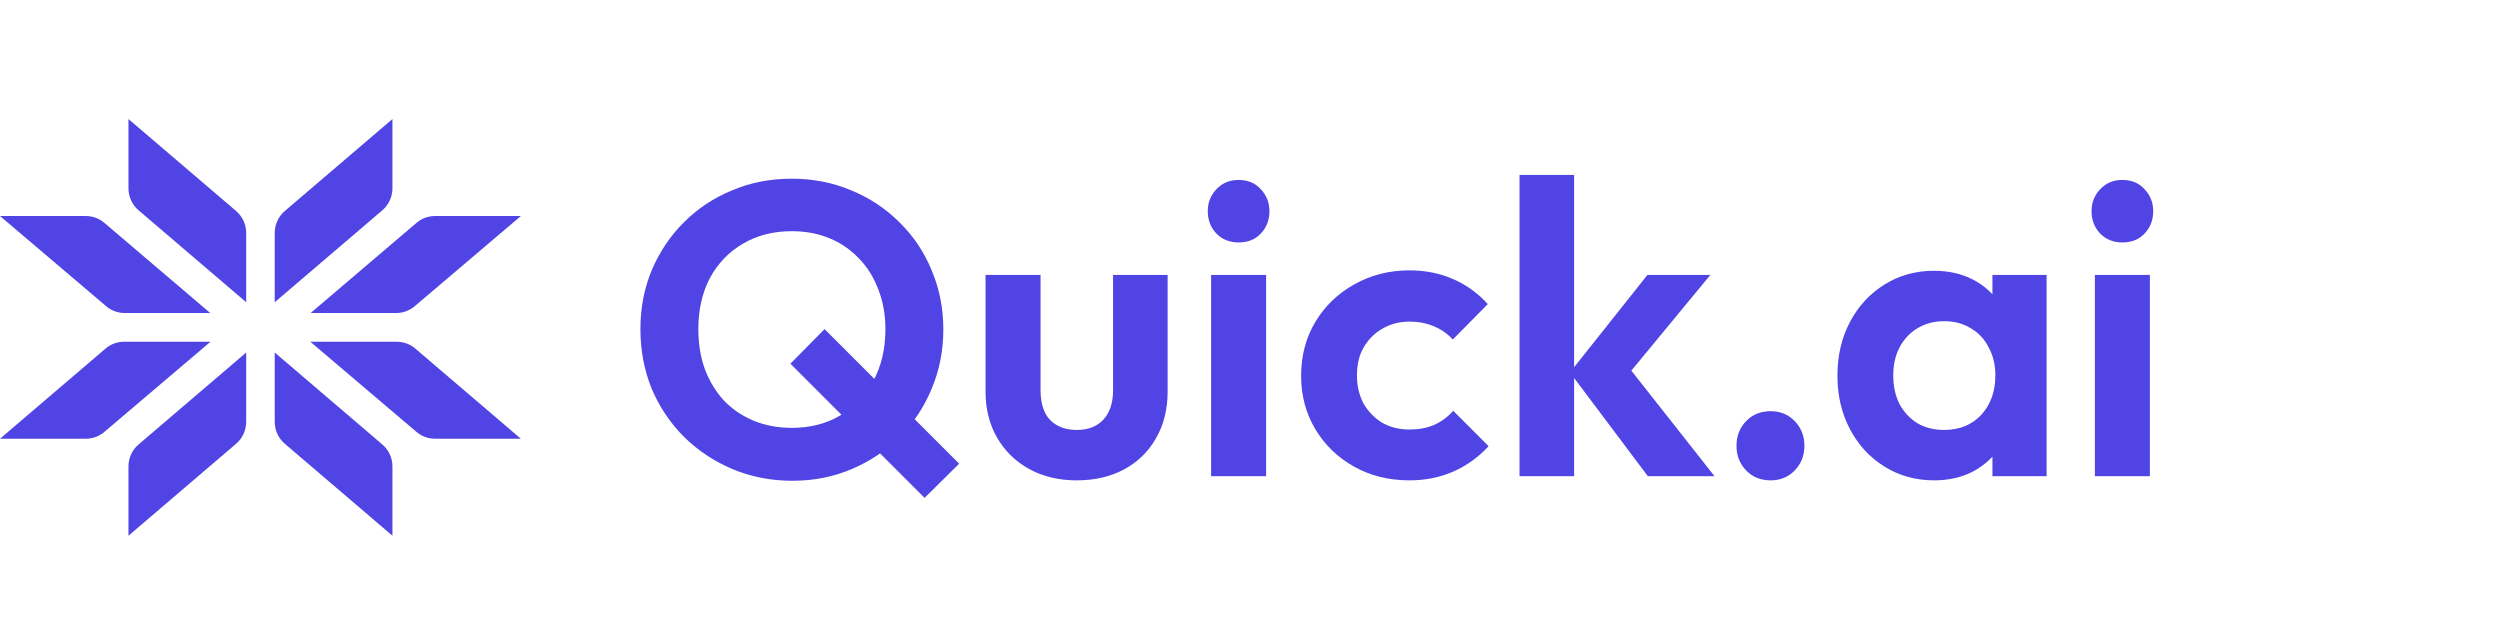
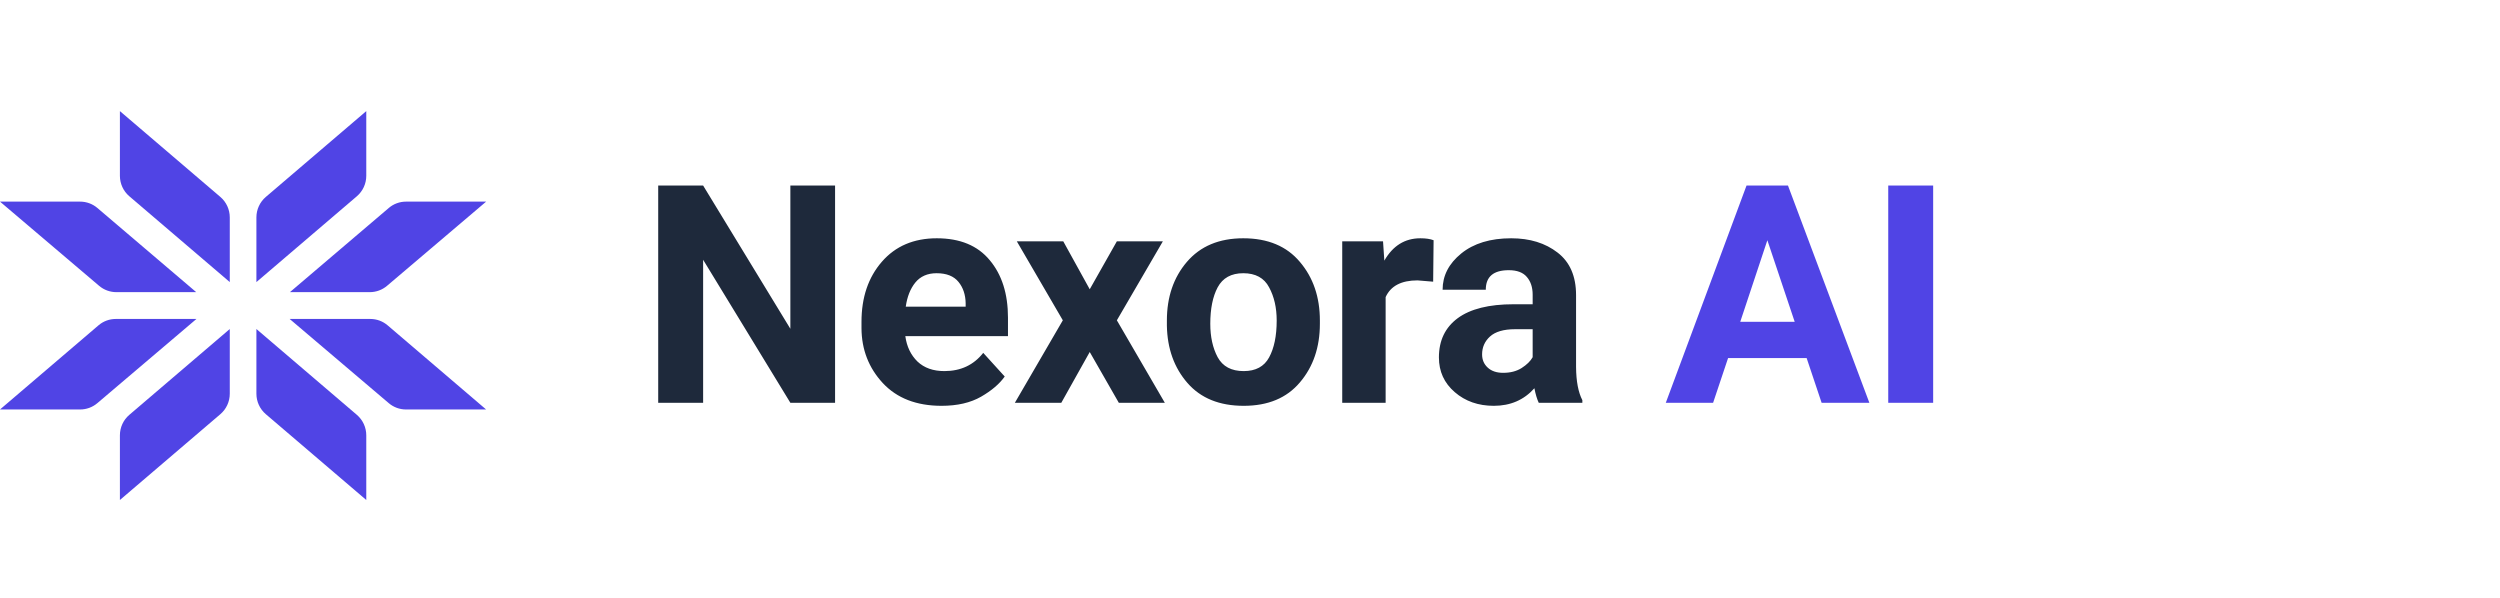
- <svg xmlns="http://www.w3.org/2000/svg" width="168" height="43" viewBox="0 0 168 43" fill="none">
-   <path d="M53.256 32.308C51.819 32.308 50.475 32.047 49.224 31.524C47.992 31.001 46.909 30.283 45.976 29.368C45.043 28.435 44.315 27.352 43.792 26.12C43.288 24.869 43.036 23.535 43.036 22.116C43.036 20.697 43.288 19.381 43.792 18.168C44.315 16.936 45.033 15.863 45.948 14.948C46.881 14.015 47.964 13.296 49.196 12.792C50.428 12.269 51.763 12.008 53.2 12.008C54.637 12.008 55.972 12.269 57.204 12.792C58.436 13.296 59.519 14.015 60.452 14.948C61.385 15.863 62.104 16.936 62.608 18.168C63.131 19.4 63.392 20.725 63.392 22.144C63.392 23.563 63.131 24.888 62.608 26.12C62.104 27.352 61.385 28.435 60.452 29.368C59.537 30.283 58.464 31.001 57.232 31.524C56 32.047 54.675 32.308 53.256 32.308ZM62.132 33.456L53.116 24.44L55.412 22.116L64.456 31.16L62.132 33.456ZM53.2 28.752C54.451 28.752 55.543 28.472 56.476 27.912C57.428 27.352 58.165 26.577 58.688 25.588C59.229 24.599 59.5 23.441 59.5 22.116C59.5 21.145 59.341 20.259 59.024 19.456C58.725 18.653 58.296 17.963 57.736 17.384C57.176 16.787 56.513 16.329 55.748 16.012C54.983 15.695 54.133 15.536 53.2 15.536C51.968 15.536 50.876 15.816 49.924 16.376C48.991 16.917 48.253 17.683 47.712 18.672C47.189 19.661 46.928 20.809 46.928 22.116C46.928 23.105 47.077 24.011 47.376 24.832C47.693 25.653 48.123 26.353 48.664 26.932C49.224 27.511 49.887 27.959 50.652 28.276C51.436 28.593 52.285 28.752 53.2 28.752ZM72.361 32.28C71.166 32.28 70.102 32.028 69.169 31.524C68.254 31.02 67.535 30.32 67.013 29.424C66.49 28.528 66.229 27.492 66.229 26.316V18.476H69.925V26.232C69.925 26.792 70.018 27.277 70.205 27.688C70.391 28.08 70.671 28.379 71.045 28.584C71.418 28.789 71.857 28.892 72.361 28.892C73.126 28.892 73.723 28.659 74.153 28.192C74.582 27.725 74.797 27.072 74.797 26.232V18.476H78.465V26.316C78.465 27.511 78.203 28.556 77.681 29.452C77.177 30.348 76.458 31.048 75.525 31.552C74.61 32.037 73.555 32.28 72.361 32.28ZM81.386 32V18.476H85.082V32H81.386ZM83.234 16.292C82.636 16.292 82.142 16.096 81.75 15.704C81.358 15.293 81.162 14.789 81.162 14.192C81.162 13.613 81.358 13.119 81.75 12.708C82.142 12.297 82.636 12.092 83.234 12.092C83.85 12.092 84.344 12.297 84.718 12.708C85.11 13.119 85.306 13.613 85.306 14.192C85.306 14.789 85.11 15.293 84.718 15.704C84.344 16.096 83.85 16.292 83.234 16.292ZM94.715 32.28C93.334 32.28 92.092 31.972 90.991 31.356C89.89 30.74 89.022 29.9 88.387 28.836C87.752 27.772 87.435 26.577 87.435 25.252C87.435 23.908 87.752 22.704 88.387 21.64C89.022 20.576 89.89 19.736 90.991 19.12C92.111 18.485 93.352 18.168 94.715 18.168C95.779 18.168 96.759 18.364 97.655 18.756C98.551 19.148 99.326 19.708 99.979 20.436L97.627 22.816C97.272 22.424 96.843 22.125 96.339 21.92C95.854 21.715 95.312 21.612 94.715 21.612C94.043 21.612 93.436 21.771 92.895 22.088C92.372 22.387 91.952 22.807 91.635 23.348C91.336 23.871 91.187 24.496 91.187 25.224C91.187 25.933 91.336 26.568 91.635 27.128C91.952 27.669 92.372 28.099 92.895 28.416C93.436 28.715 94.043 28.864 94.715 28.864C95.331 28.864 95.882 28.761 96.367 28.556C96.871 28.332 97.3 28.015 97.655 27.604L100.035 29.984C99.344 30.731 98.551 31.3 97.655 31.692C96.759 32.084 95.779 32.28 94.715 32.28ZM110.736 32L105.5 25.028L110.708 18.476H114.936L108.832 25.868L108.972 24.076L115.216 32H110.736ZM102.112 32V11.756H105.78V32H102.112ZM118.988 32.28C118.316 32.28 117.765 32.056 117.336 31.608C116.906 31.16 116.692 30.609 116.692 29.956C116.692 29.303 116.906 28.752 117.336 28.304C117.765 27.856 118.316 27.632 118.988 27.632C119.641 27.632 120.182 27.856 120.612 28.304C121.041 28.752 121.256 29.303 121.256 29.956C121.256 30.609 121.041 31.16 120.612 31.608C120.182 32.056 119.641 32.28 118.988 32.28ZM129.971 32.28C128.739 32.28 127.629 31.972 126.639 31.356C125.65 30.74 124.875 29.9 124.315 28.836C123.755 27.772 123.475 26.577 123.475 25.252C123.475 23.908 123.755 22.704 124.315 21.64C124.875 20.576 125.65 19.736 126.639 19.12C127.629 18.504 128.739 18.196 129.971 18.196C130.942 18.196 131.81 18.392 132.575 18.784C133.341 19.176 133.947 19.727 134.395 20.436C134.862 21.127 135.114 21.911 135.151 22.788V27.66C135.114 28.556 134.862 29.349 134.395 30.04C133.947 30.731 133.341 31.281 132.575 31.692C131.81 32.084 130.942 32.28 129.971 32.28ZM130.643 28.892C131.67 28.892 132.501 28.556 133.135 27.884C133.77 27.193 134.087 26.307 134.087 25.224C134.087 24.515 133.938 23.889 133.639 23.348C133.359 22.788 132.958 22.359 132.435 22.06C131.931 21.743 131.334 21.584 130.643 21.584C129.971 21.584 129.374 21.743 128.851 22.06C128.347 22.359 127.946 22.788 127.647 23.348C127.367 23.889 127.227 24.515 127.227 25.224C127.227 25.952 127.367 26.596 127.647 27.156C127.946 27.697 128.347 28.127 128.851 28.444C129.374 28.743 129.971 28.892 130.643 28.892ZM133.891 32V28.36L134.479 25.056L133.891 21.808V18.476H137.531V32H133.891ZM140.776 32V18.476H144.472V32H140.776ZM142.624 16.292C142.027 16.292 141.532 16.096 141.14 15.704C140.748 15.293 140.552 14.789 140.552 14.192C140.552 13.613 140.748 13.119 141.14 12.708C141.532 12.297 142.027 12.092 142.624 12.092C143.24 12.092 143.735 12.297 144.108 12.708C144.5 13.119 144.696 13.613 144.696 14.192C144.696 14.789 144.5 15.293 144.108 15.704C143.735 16.096 143.24 16.292 142.624 16.292Z" fill="#5044E5" />
+ <svg xmlns="http://www.w3.org/2000/svg" width="180" height="43" viewBox="0 0 180 43" fill="none">
  <path d="M8.633 8L15.867 14.18C16.296 14.547 16.544 15.086 16.544 15.653V20.31L9.31 14.13C8.88 13.763 8.633 13.225 8.633 12.658V8Z" fill="#5044E5" />
  <path d="M8.633 36L15.867 29.82C16.296 29.453 16.544 28.914 16.544 28.347V23.689L9.31 29.87C8.88 30.237 8.633 30.775 8.633 31.342V36Z" fill="#5044E5" />
  <path d="M0 14.517L7.136 20.579C7.482 20.873 7.92 21.034 8.372 21.034H14.127L7.009 14.973C6.663 14.678 6.224 14.517 5.77 14.517H0Z" fill="#5044E5" />
  <path d="M0 29.482L7.092 23.424C7.438 23.127 7.878 22.965 8.332 22.965H14.144L7.008 29.027C6.662 29.321 6.224 29.482 5.772 29.482H0Z" fill="#5044E5" />
  <path d="M26.372 8L19.138 14.18C18.709 14.547 18.461 15.086 18.461 15.653V20.31L25.695 14.13C26.124 13.763 26.372 13.225 26.372 12.658V8Z" fill="#5044E5" />
  <path d="M26.372 36L19.138 29.82C18.709 29.453 18.461 28.914 18.461 28.347V23.689L25.695 29.87C26.124 30.237 26.372 30.775 26.372 31.342V36Z" fill="#5044E5" />
  <path d="M35.002 14.517L27.866 20.579C27.52 20.873 27.082 21.034 26.63 21.034H20.875L27.993 14.973C28.339 14.678 28.778 14.517 29.231 14.517H35.002Z" fill="#5044E5" />
  <path d="M34.999 29.482L27.908 23.424C27.561 23.127 27.121 22.965 26.667 22.965H20.855L27.991 29.027C28.337 29.321 28.775 29.482 29.228 29.482H34.999Z" fill="#5044E5" />
+   <text x="46" y="29" font-family="system-ui, -apple-system, BlinkMacSystemFont, 'Segoe UI', Roboto, sans-serif" font-size="22" font-weight="700" fill="#1E293B" letter-spacing="-0.3">Nexora <tspan fill="#5044E5">AI</tspan>
+   </text>
</svg>
